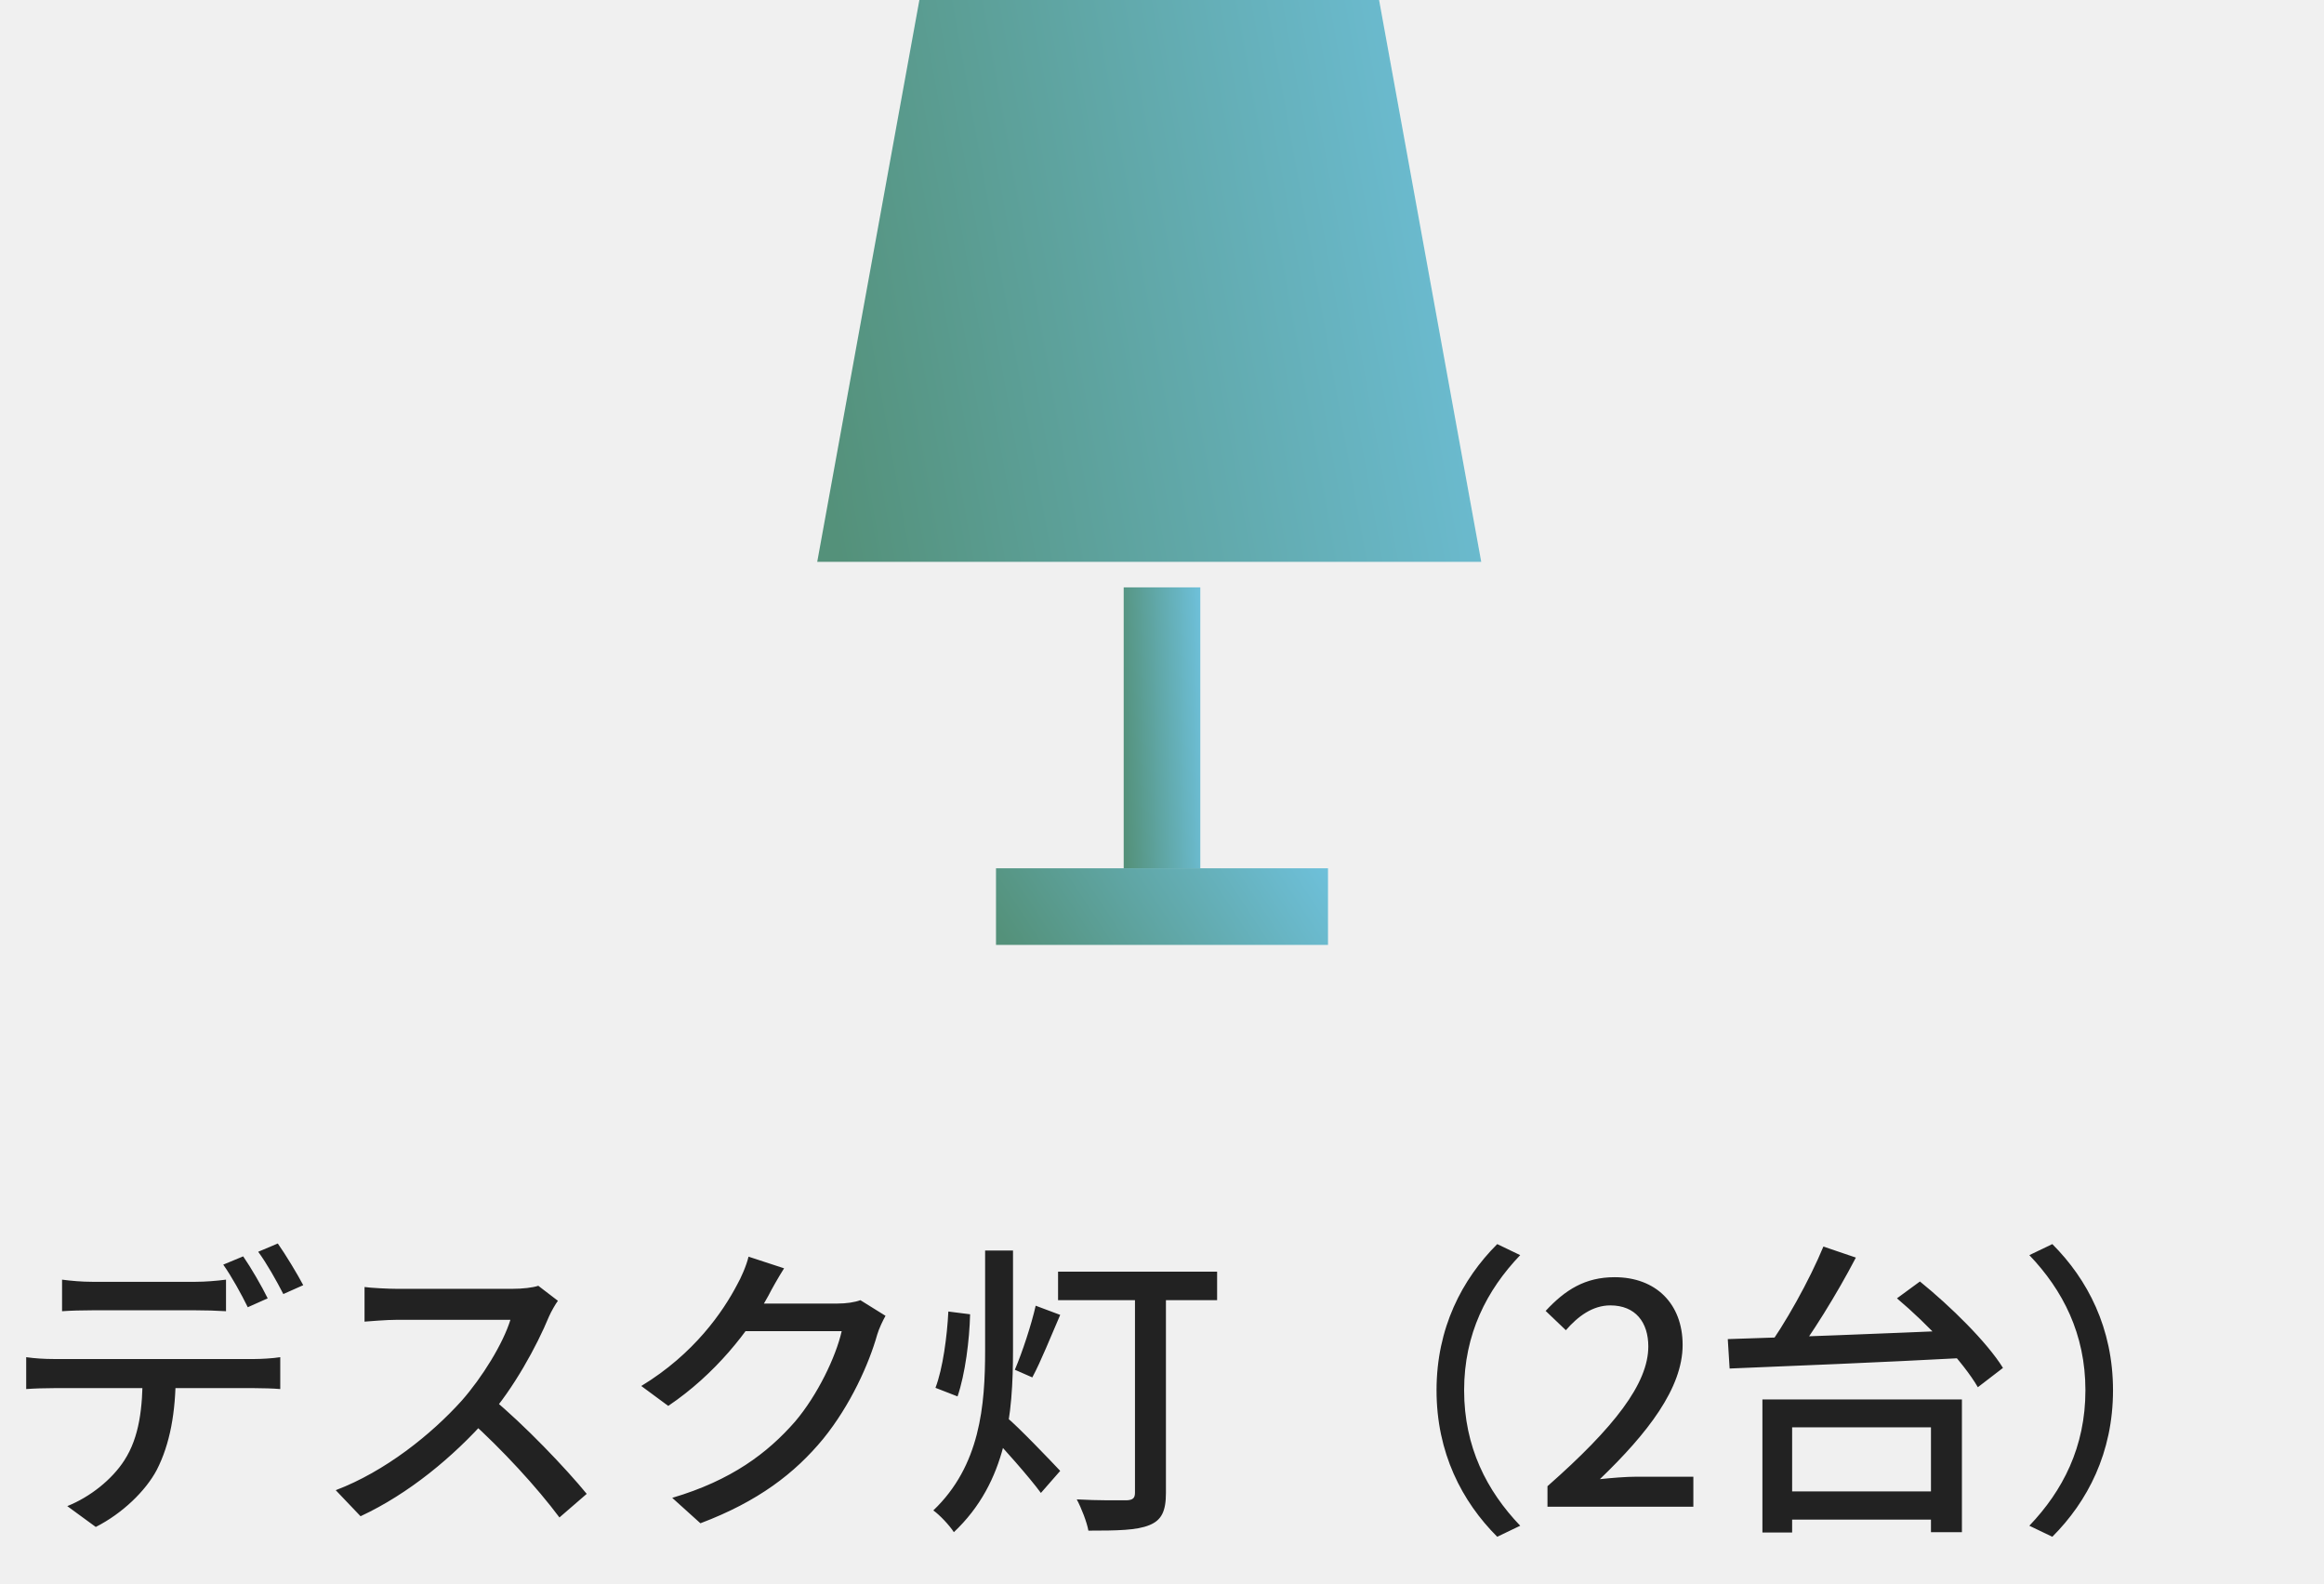
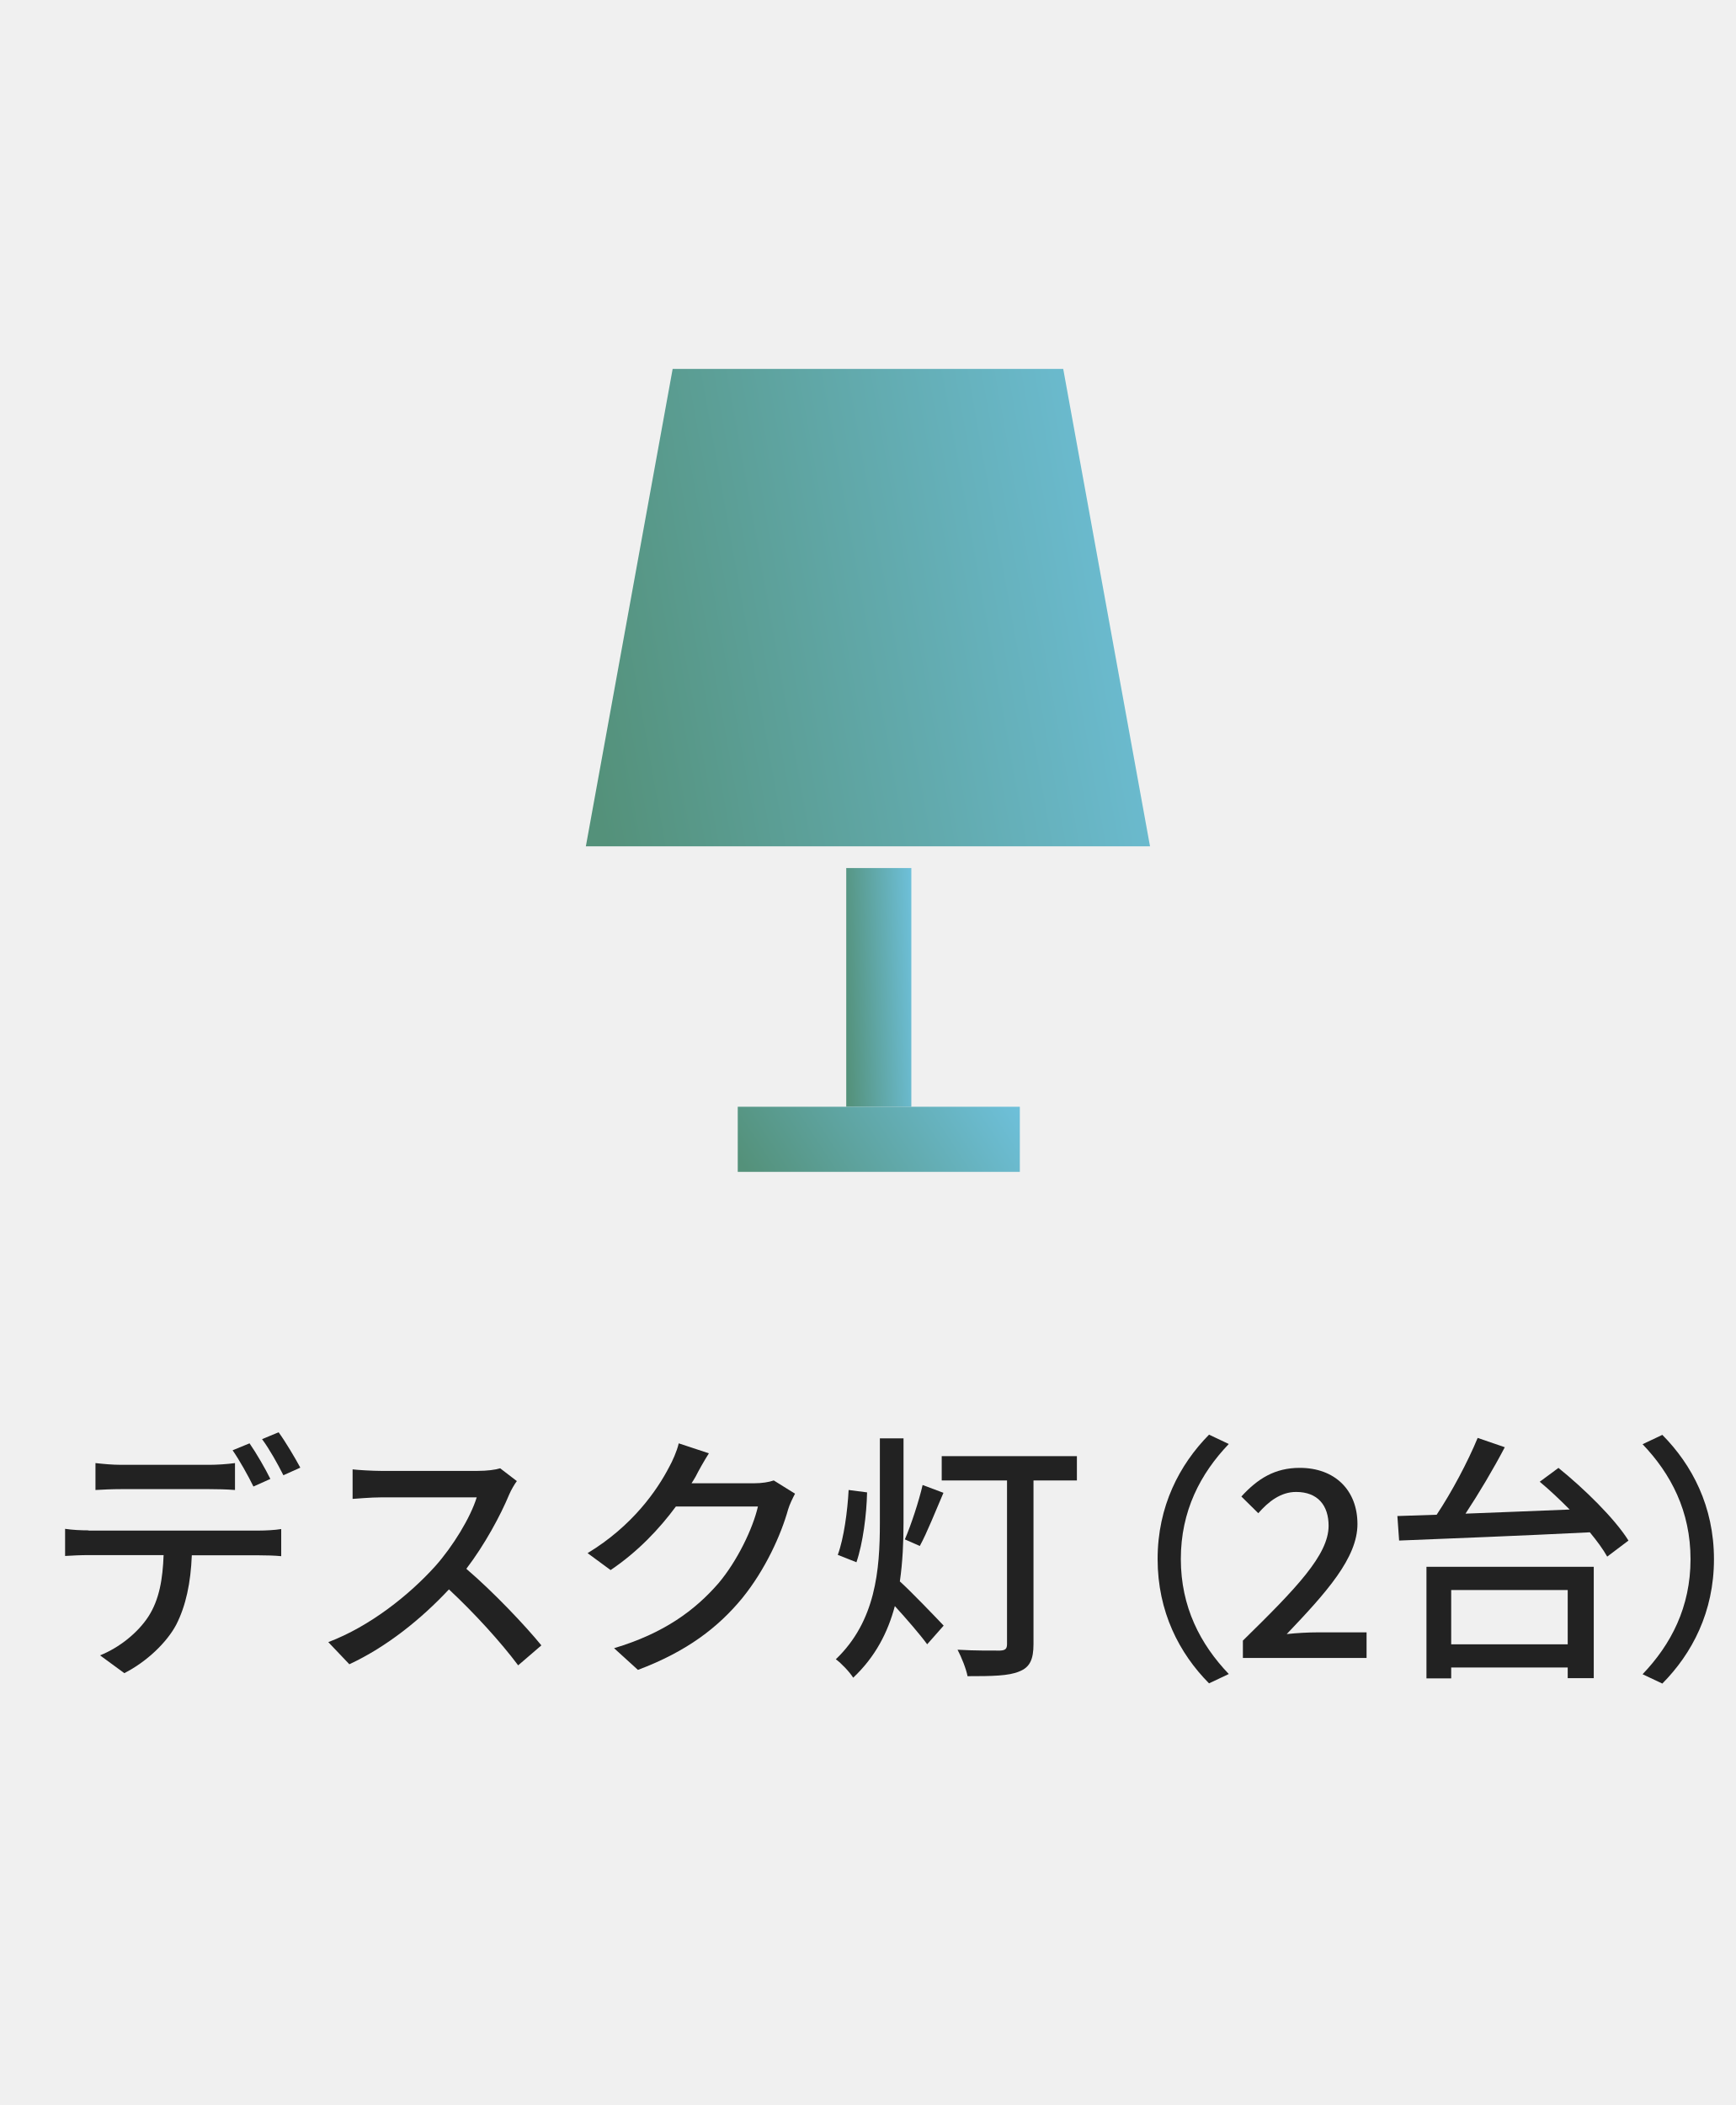
- <svg xmlns="http://www.w3.org/2000/svg" width="91" height="62" viewBox="0 0 91 62" fill="none">
-   <path d="M36 0H54L58 22H32L36 0Z" fill="url(#paint0_linear_432_1027)" />
-   <rect x="44" y="23" width="3" height="11" fill="url(#paint1_linear_432_1027)" />
-   <rect x="39" y="34" width="13" height="3" fill="url(#paint2_linear_432_1027)" />
-   <path d="M2.43 50.108V51.344C2.766 51.32 3.21 51.308 3.618 51.308C4.326 51.308 6.978 51.308 7.662 51.308C8.034 51.308 8.478 51.32 8.85 51.344V50.108C8.478 50.156 8.034 50.192 7.662 50.192C6.978 50.192 4.326 50.192 3.606 50.192C3.21 50.192 2.79 50.156 2.43 50.108ZM1.026 53.144V54.392C1.35 54.368 1.758 54.356 2.106 54.356C2.826 54.356 9.294 54.356 9.966 54.356C10.278 54.356 10.698 54.368 10.974 54.392V53.144C10.674 53.192 10.218 53.216 9.966 53.216C9.294 53.216 2.826 53.216 2.106 53.216C1.734 53.216 1.362 53.192 1.026 53.144ZM6.882 53.78L5.586 53.792C5.586 55.1 5.466 56.264 4.866 57.188C4.386 57.932 3.534 58.616 2.634 58.976L3.75 59.792C4.794 59.264 5.706 58.376 6.138 57.56C6.654 56.552 6.882 55.316 6.882 53.78ZM9.522 49.196L8.742 49.52C9.066 49.976 9.462 50.696 9.702 51.188L10.482 50.84C10.254 50.372 9.822 49.628 9.522 49.196ZM10.878 48.692L10.11 49.016C10.446 49.472 10.83 50.156 11.094 50.672L11.874 50.324C11.646 49.892 11.19 49.136 10.878 48.692ZM21.846 50.936L21.078 50.348C20.862 50.42 20.478 50.468 20.034 50.468C19.542 50.468 16.11 50.468 15.57 50.468C15.21 50.468 14.502 50.432 14.274 50.396V51.752C14.454 51.74 15.114 51.68 15.57 51.68C16.026 51.68 19.53 51.68 19.986 51.68C19.698 52.616 18.882 53.936 18.078 54.848C16.89 56.168 15.078 57.62 13.146 58.352L14.118 59.372C16.002 58.496 17.754 57.044 19.098 55.52C20.106 54.38 21.018 52.712 21.498 51.548C21.582 51.356 21.762 51.044 21.846 50.936ZM19.254 54.74L18.378 55.604C19.662 56.756 21.03 58.244 21.906 59.42L22.974 58.496C22.17 57.512 20.526 55.784 19.254 54.74ZM34.674 51.524L33.69 50.912C33.462 50.996 33.138 51.044 32.79 51.044C32.418 51.044 29.646 51.044 29.142 51.044L28.686 52.124H32.958C32.73 53.132 32.01 54.632 31.134 55.664C30.054 56.9 28.638 57.968 26.322 58.652L27.426 59.648C29.682 58.796 31.122 57.692 32.238 56.336C33.306 55.016 34.026 53.408 34.35 52.256C34.422 52.016 34.566 51.716 34.674 51.524ZM30.702 49.664L29.31 49.208C29.226 49.568 29.01 50.048 28.866 50.3C28.314 51.356 27.186 53.012 25.11 54.272L26.166 55.052C28.002 53.816 29.334 52.112 30.09 50.732C30.21 50.492 30.474 50.024 30.702 49.664ZM38.574 48.968V52.868C38.574 55.04 38.382 57.392 36.546 59.144C36.798 59.324 37.182 59.732 37.35 59.996C39.438 58.028 39.666 55.364 39.666 52.868V48.968H38.574ZM37.134 51.356C37.086 52.328 36.918 53.588 36.63 54.344L37.494 54.68C37.794 53.804 37.962 52.472 37.986 51.464L37.134 51.356ZM40.554 51.128C40.386 51.872 40.026 52.964 39.738 53.636L40.422 53.936C40.758 53.312 41.154 52.316 41.514 51.488L40.554 51.128ZM39.414 55.496L38.706 56.084C39.21 56.612 40.302 57.836 40.758 58.46L41.514 57.596C41.178 57.236 39.834 55.832 39.414 55.496ZM41.43 49.796V50.912H47.658V49.796H41.43ZM44.442 50.252V58.448C44.442 58.664 44.358 58.736 44.118 58.748C43.866 58.748 42.978 58.76 42.162 58.712C42.342 59.048 42.558 59.6 42.618 59.936C43.746 59.936 44.514 59.924 45.006 59.72C45.486 59.528 45.654 59.168 45.654 58.46V50.252H44.442ZM56.25 54.44C56.25 56.888 57.246 58.796 58.626 60.176L59.526 59.744C58.218 58.376 57.33 56.66 57.33 54.44C57.33 52.232 58.218 50.516 59.526 49.148L58.626 48.716C57.246 50.096 56.25 52.004 56.25 54.44ZM60.594 59H66.306V57.824H64.098C63.666 57.824 63.102 57.872 62.646 57.92C64.518 56.12 65.886 54.356 65.886 52.664C65.886 51.056 64.842 50.012 63.222 50.012C62.07 50.012 61.29 50.504 60.522 51.332L61.314 52.088C61.782 51.548 62.358 51.116 63.054 51.116C64.038 51.116 64.542 51.776 64.542 52.724C64.542 54.176 63.21 55.892 60.594 58.196V59ZM69.526 58.4V59.504H76.222V58.4H69.526ZM69.01 54.8V60.008H70.174V55.892H75.61V59.996H76.822V54.8H69.01ZM71.398 48.812C70.858 50.12 69.886 51.872 69.094 52.94L70.102 53.36C70.906 52.316 71.926 50.672 72.67 49.244L71.398 48.812ZM74.278 50.84C75.49 51.86 76.87 53.324 77.446 54.32L78.43 53.564C77.806 52.556 76.378 51.152 75.178 50.18L74.278 50.84ZM67.654 52.436L67.726 53.588C70.054 53.492 73.666 53.348 77.014 53.168L77.074 52.076C73.714 52.22 70.006 52.364 67.654 52.436ZM82.738 54.44C82.738 52.004 81.742 50.096 80.362 48.716L79.462 49.148C80.77 50.516 81.658 52.232 81.658 54.44C81.658 56.66 80.77 58.376 79.462 59.744L80.362 60.176C81.742 58.796 82.738 56.888 82.738 54.44Z" fill="#222222" />
+ <svg xmlns="http://www.w3.org/2000/svg" width="80" height="97" viewBox="0 0 80 97" fill="none">
+   <path d="M31 17H49L53 39H27L31 17Z" fill="url(#paint0_linear_371_1021)" />
+   <path d="M39 40H42V51H39V40Z" fill="url(#paint1_linear_371_1021)" />
+   <path d="M34 51H47V54H34V51Z" fill="url(#paint2_linear_371_1021)" />
+   <g clip-path="url(#clip0_371_1021)">
+     <path d="M55.72 66.11L56.63 66.54C55.32 67.91 54.42 69.63 54.42 71.84C54.42 74.05 55.32 75.77 56.63 77.14L55.72 77.57C54.35 76.19 53.35 74.27 53.35 71.84C53.35 69.41 54.36 67.49 55.72 66.11V66.11Z" fill="#222222" />
+     <path d="M57.28 75.6C59.74 73.19 61.23 71.65 61.23 70.31C61.23 69.37 60.73 68.75 59.73 68.75C59.03 68.75 58.46 69.19 57.99 69.73L57.21 68.96C57.96 68.14 58.75 67.64 59.9 67.64C61.52 67.64 62.56 68.67 62.56 70.23C62.56 71.79 61.13 73.38 59.3 75.3C59.74 75.25 60.31 75.22 60.74 75.22H62.98V76.4H57.28V75.6Z" fill="#222222" />
+     <path d="M71.82 67.64C73.01 68.6 74.42 69.98 75.05 70.99L74.07 71.73C73.88 71.39 73.6 71.01 73.27 70.61C70.07 70.77 66.69 70.9 64.48 70.99L64.4 69.86L66.21 69.8C66.91 68.75 67.65 67.35 68.1 66.26L69.35 66.69C68.82 67.7 68.16 68.81 67.54 69.75C69.04 69.69 70.69 69.63 72.34 69.56C71.88 69.1 71.42 68.66 70.96 68.28L71.84 67.63L71.82 67.64ZM65.74 72.2H73.45V77.33H72.25V76.84H66.88V77.34H65.74V72.19V72.2ZM66.88 73.27V75.77H72.25V73.27H66.88V73.27Z" fill="#222222" />
+     <path d="M76.61 77.58L75.7 77.15C77.01 75.78 77.91 74.06 77.91 71.85C77.91 69.64 77.01 67.92 75.7 66.55L76.61 66.12C77.98 67.5 78.99 69.42 78.99 71.85C78.99 74.28 77.98 76.2 76.61 77.58V77.58Z" fill="#222222" />
+     <path d="M21.5 72.28C22.33 71.19 23.06 69.85 23.47 68.86C23.55 68.67 23.73 68.36 23.82 68.25L23.05 67.66C22.83 67.73 22.45 67.78 22.01 67.78H17.55C17.19 67.78 16.48 67.74 16.25 67.71V69.07C16.43 69.06 17.09 69 17.55 69H21.97C21.68 69.94 20.87 71.26 20.06 72.17C18.87 73.49 17.06 74.94 15.13 75.67L16.1 76.69C17.82 75.89 19.41 74.61 20.69 73.24C21.87 74.34 23.08 75.67 23.88 76.74L24.95 75.82C24.2 74.9 22.73 73.35 21.5 72.3V72.28Z" fill="#222222" />
+     <path d="M34.76 68.35H31.87C31.93 68.25 32.01 68.14 32.06 68.04C32.18 67.8 32.44 67.33 32.67 66.97L31.28 66.51C31.2 66.87 30.98 67.35 30.84 67.6C30.29 68.66 29.16 70.31 27.08 71.57L28.14 72.35C29.39 71.51 30.39 70.45 31.15 69.42H34.93C34.7 70.43 33.98 71.93 33.11 72.96C32.03 74.2 30.61 75.26 28.3 75.95L29.4 76.95C31.66 76.1 33.1 74.99 34.21 73.64C35.28 72.32 36 70.71 36.32 69.56C36.39 69.32 36.54 69.02 36.64 68.83L35.66 68.22C35.43 68.3 35.11 68.35 34.76 68.35V68.35Z" fill="#222222" />
+     <path d="M9.64 68.62C10.01 68.62 10.46 68.63 10.83 68.66V67.42C10.46 67.47 10.01 67.5 9.64 67.5H5.58C5.18 67.5 4.76 67.46 4.4 67.42V68.66C4.74 68.64 5.18 68.62 5.59 68.62H9.64Z" fill="#222222" />
+     <path d="M12.46 68.15C12.23 67.68 11.8 66.94 11.5 66.51L10.72 66.83C11.04 67.29 11.44 68.01 11.68 68.5L12.46 68.15V68.15Z" fill="#222222" />
+     <path d="M39.96 68.77L39.11 68.66C39.06 69.63 38.89 70.89 38.61 71.65L39.47 71.99C39.77 71.11 39.94 69.78 39.96 68.77Z" fill="#222222" />
+     <path d="M4.08 70.52C3.71 70.52 3.34 70.5 3 70.45V71.7C3.32 71.68 3.73 71.66 4.08 71.66H7.54C7.5 72.74 7.35 73.7 6.84 74.49C6.36 75.23 5.51 75.92 4.61 76.28L5.73 77.1C6.77 76.57 7.69 75.68 8.12 74.87C8.57 73.99 8.79 72.93 8.84 71.67H11.95C12.26 71.67 12.68 71.68 12.96 71.71V70.46C12.66 70.51 12.2 70.53 11.95 70.53H4.08V70.52Z" fill="#222222" />
+     <path d="M41.47 72.88C41.6 71.98 41.64 71.07 41.64 70.18V66.28H40.55V70.18C40.55 72.35 40.36 74.7 38.52 76.46C38.77 76.64 39.16 77.05 39.32 77.31C40.35 76.34 40.92 75.21 41.24 74.01C41.77 74.59 42.41 75.33 42.73 75.77L43.49 74.91C43.17 74.57 41.96 73.31 41.48 72.88H41.47Z" fill="#222222" />
+     <path d="M12.08 66.32C12.42 66.78 12.8 67.46 13.06 67.98L13.84 67.63C13.61 67.2 13.16 66.44 12.84 66L12.07 66.32H12.08Z" fill="#222222" />
+     <path d="M43.4 68.22H46.41V75.76C46.41 75.98 46.33 76.05 46.09 76.06C45.84 76.06 44.95 76.07 44.13 76.02C44.31 76.36 44.53 76.91 44.59 77.24C45.72 77.24 46.49 77.23 46.98 77.02C47.46 76.83 47.63 76.47 47.63 75.76V68.22H49.63V67.1H43.4V68.22V68.22Z" fill="#222222" />
+     <path d="M41.71 70.94L42.39 71.24C42.73 70.62 43.12 69.62 43.48 68.79L42.52 68.43C42.35 69.17 41.99 70.27 41.7 70.94H41.71Z" fill="#222222" />
+   </g>
  <defs>
-     <linearGradient id="paint0_linear_432_1027" x1="32.9" y1="22" x2="60.942" y2="16.981" gradientUnits="userSpaceOnUse">
+     <linearGradient id="paint0_linear_371_1021" x1="27.9" y1="39" x2="55.942" y2="33.981" gradientUnits="userSpaceOnUse">
      <stop stop-color="#54917A" />
      <stop offset="1" stop-color="#6EC0DA" />
    </linearGradient>
-     <linearGradient id="paint1_linear_432_1027" x1="44.104" y1="34" x2="47.438" y2="33.862" gradientUnits="userSpaceOnUse">
+     <linearGradient id="paint1_linear_371_1021" x1="39.104" y1="51" x2="42.438" y2="50.862" gradientUnits="userSpaceOnUse">
      <stop stop-color="#54917A" />
      <stop offset="1" stop-color="#6EC0DA" />
    </linearGradient>
-     <linearGradient id="paint2_linear_432_1027" x1="39.45" y1="37" x2="49.564" y2="30.362" gradientUnits="userSpaceOnUse">
+     <linearGradient id="paint2_linear_371_1021" x1="34.45" y1="54" x2="44.564" y2="47.362" gradientUnits="userSpaceOnUse">
      <stop stop-color="#54917A" />
      <stop offset="1" stop-color="#6EC0DA" />
    </linearGradient>
+     <clipPath id="clip0_371_1021">
+       <rect width="75.99" height="11.58" fill="white" transform="translate(3 66)" />
+     </clipPath>
  </defs>
</svg>
